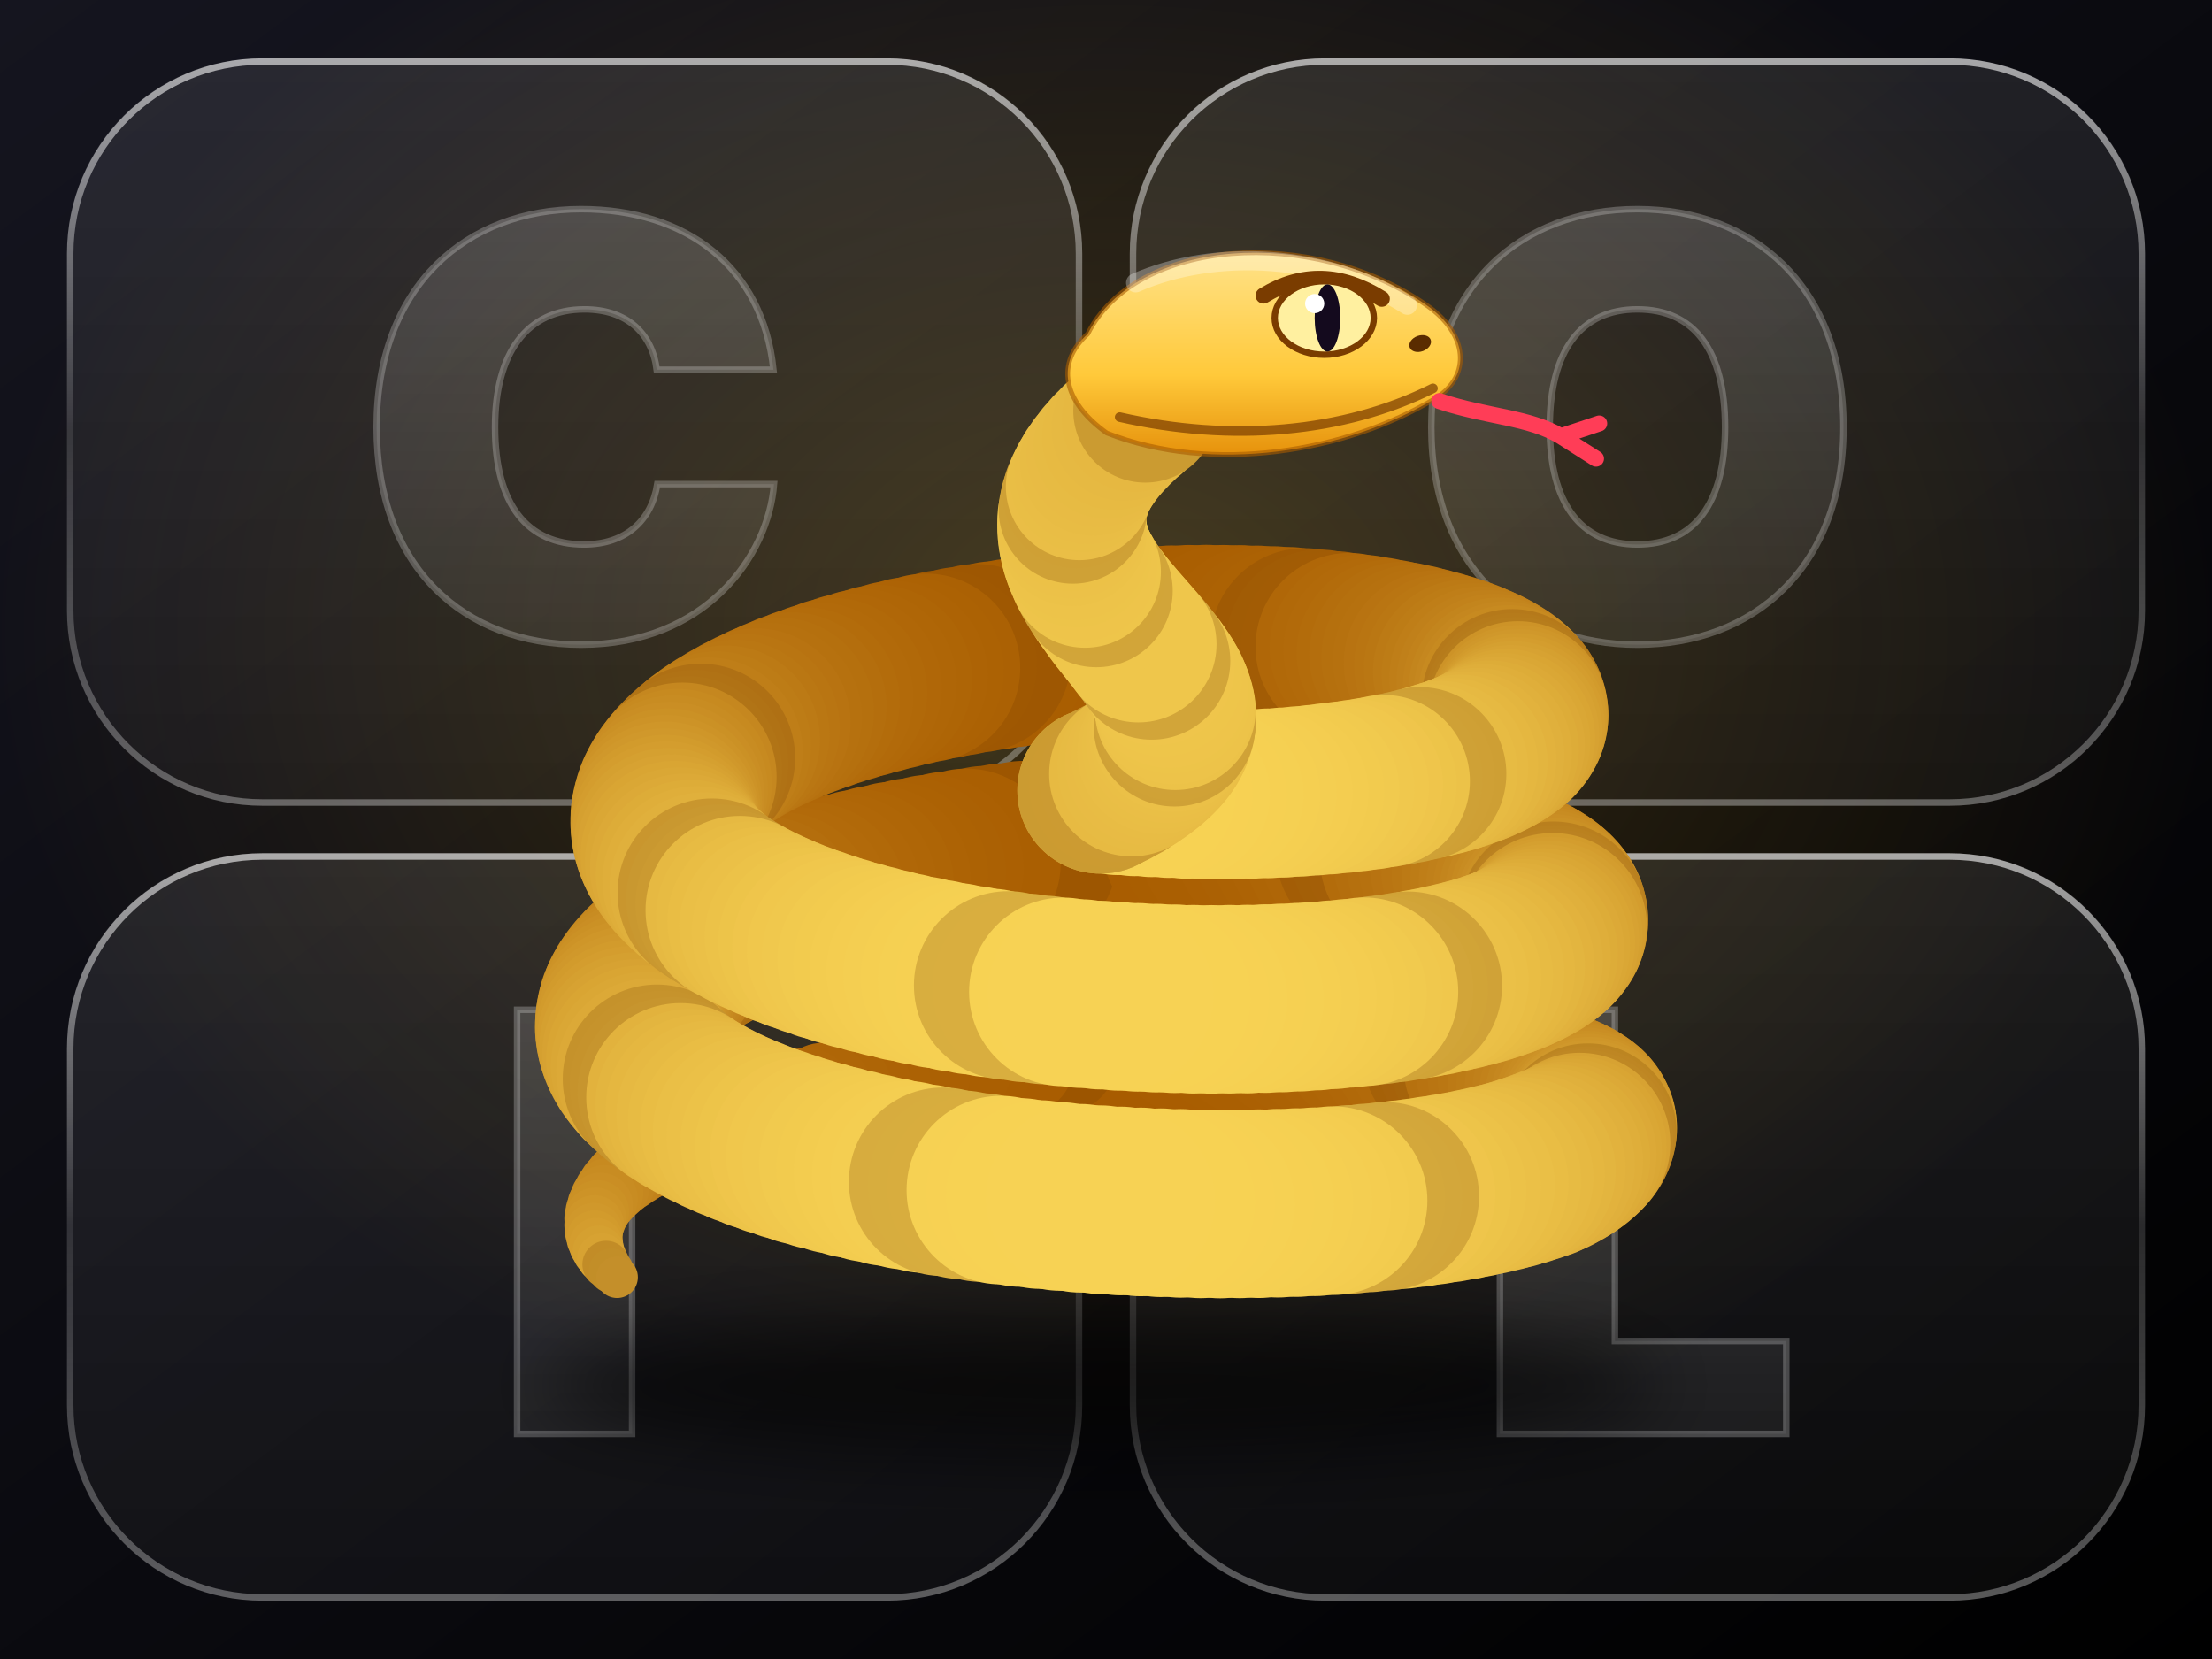
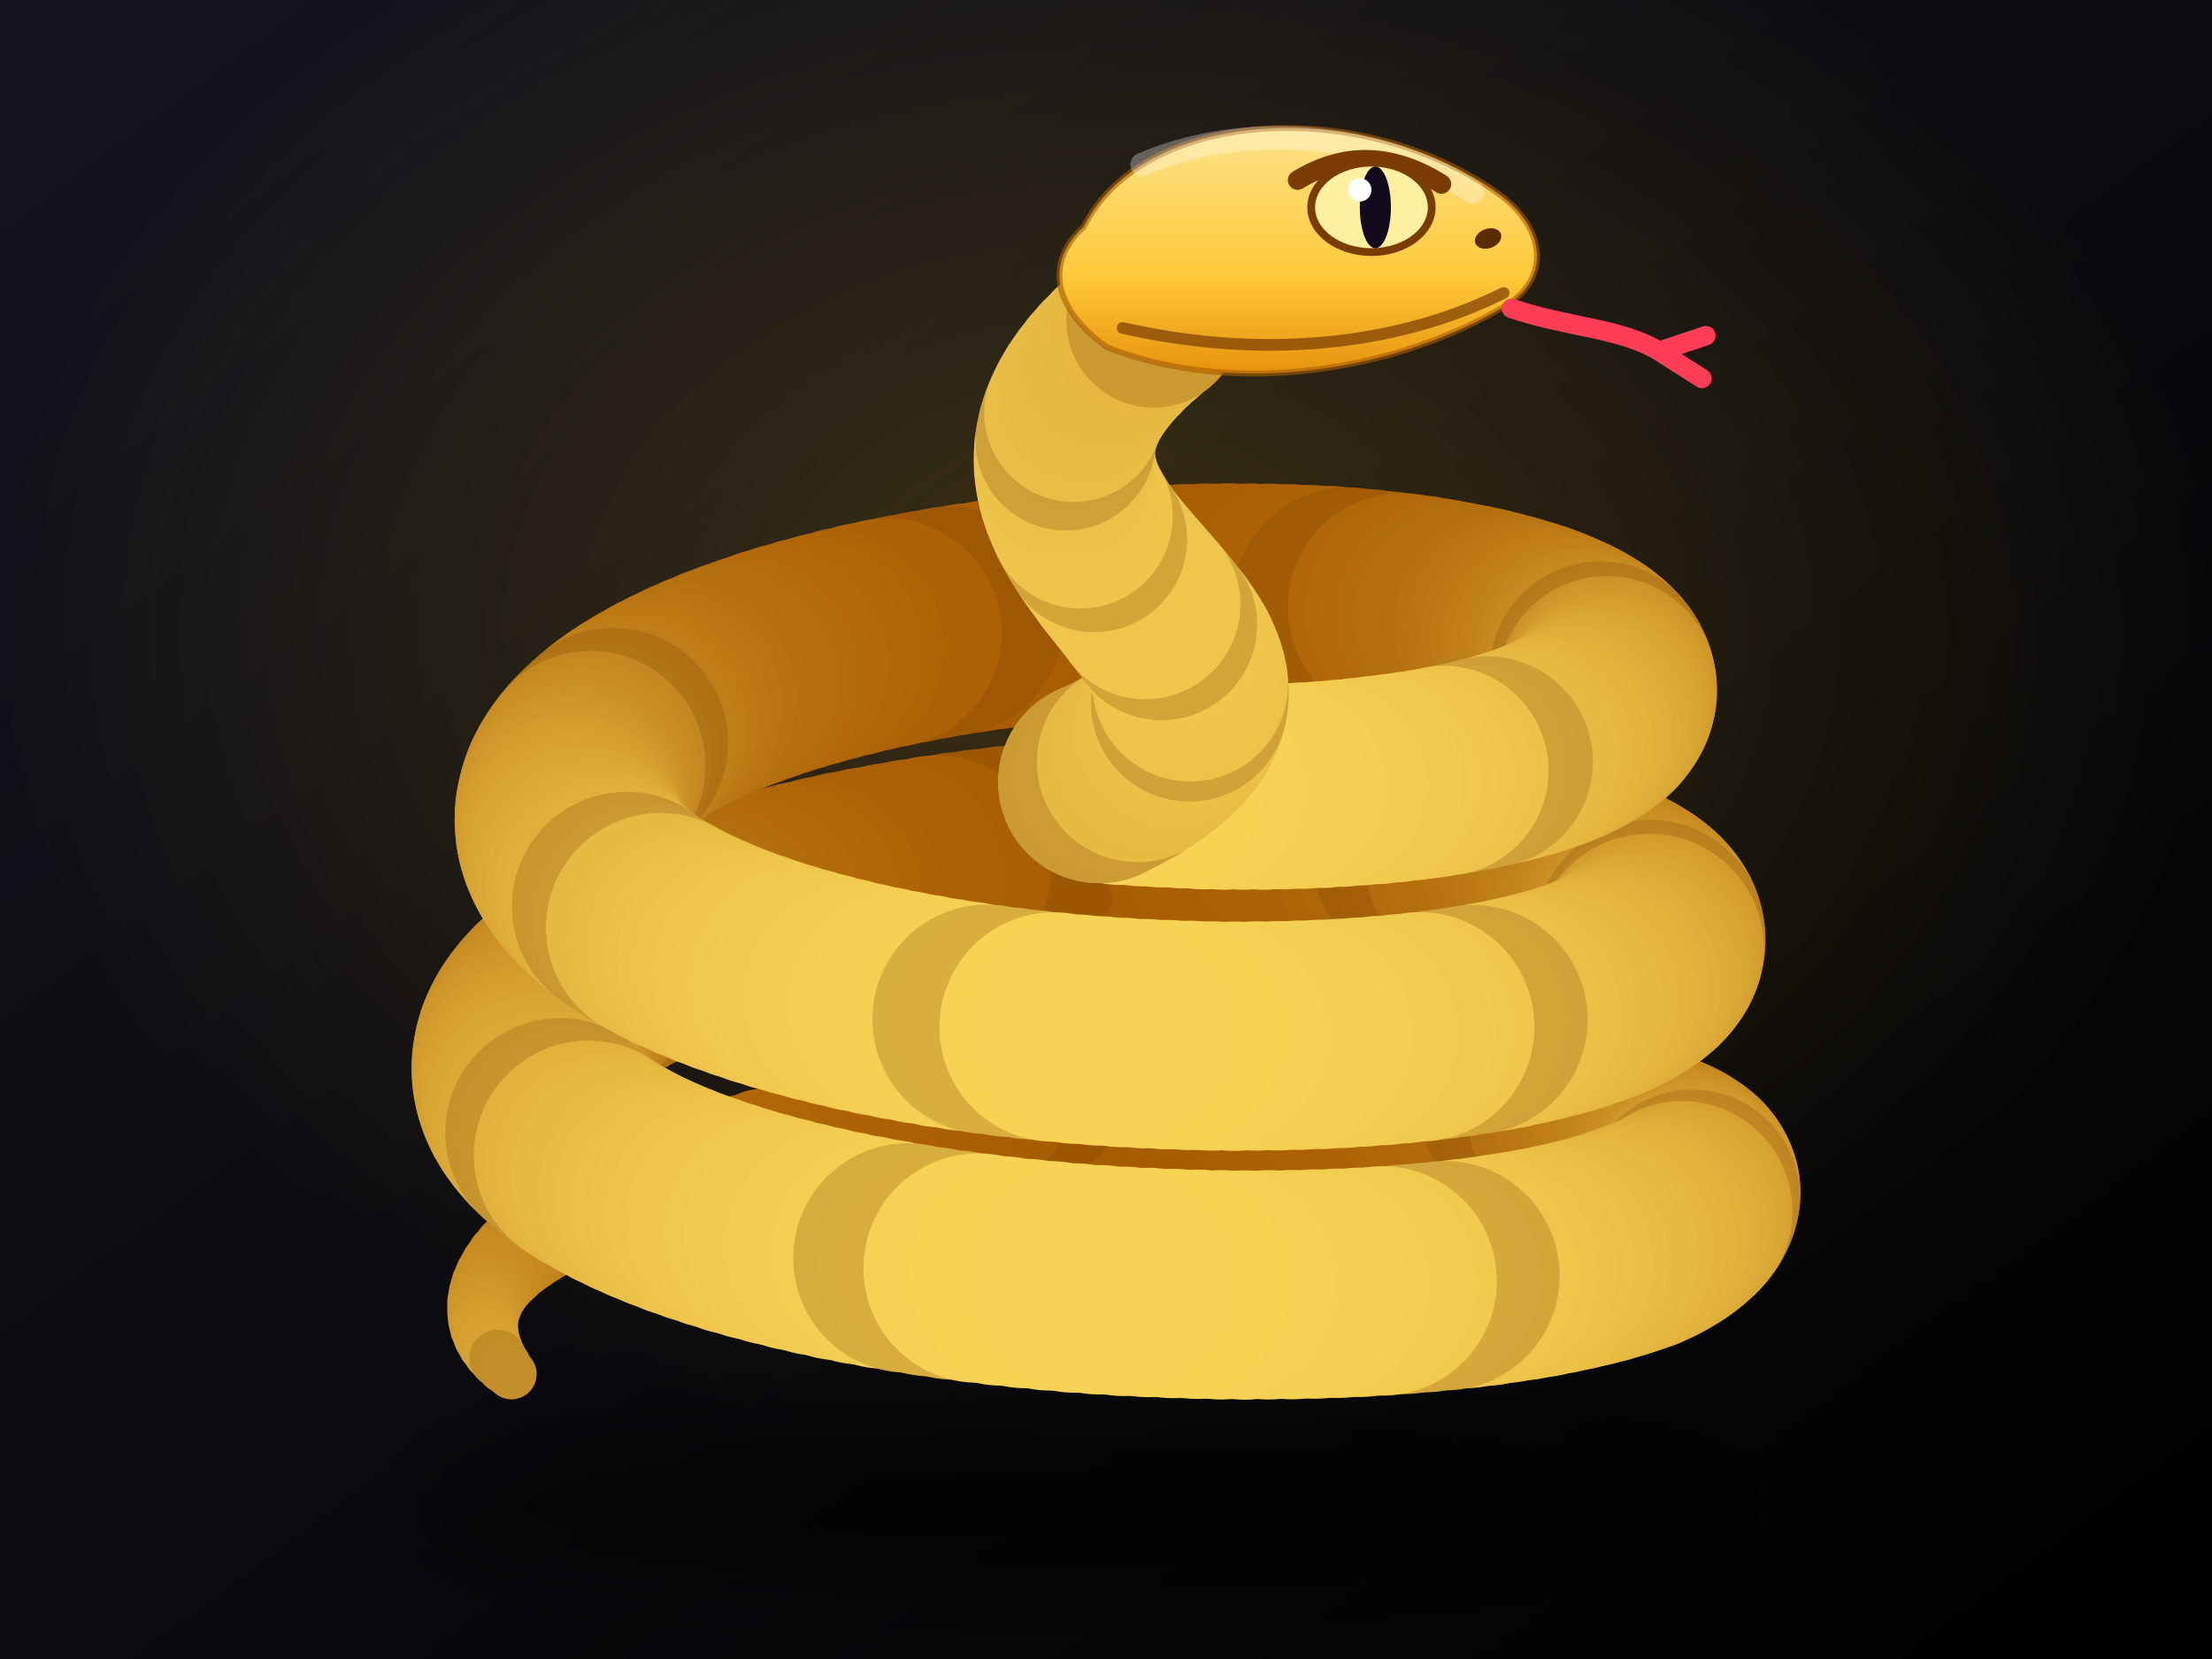
<svg xmlns="http://www.w3.org/2000/svg" width="1024" height="768" viewBox="0 0 1024 768">
  <defs>
    <linearGradient id="bg" x1="0" y1="0" x2="1" y2="1">
      <stop offset="0" stop-color="#15151f" />
      <stop offset="1" stop-color="#000" />
    </linearGradient>
    <radialGradient id="glow" cx=".5" cy=".38" r=".5">
      <stop offset="0" stop-color="#ffc21a" stop-opacity=".2" />
      <stop offset="1" stop-color="#ffc21a" stop-opacity="0" />
    </radialGradient>
    <linearGradient id="clr" x1="0" y1="0" x2="0" y2="1">
      <stop offset="0" stop-color="#fff" stop-opacity=".09" />
      <stop offset="1" stop-color="#fff" stop-opacity=".03" />
    </linearGradient>
    <linearGradient id="rim" x1="0" y1="0" x2="0" y2="1">
      <stop offset="0" stop-color="#fff" stop-opacity=".6" />
      <stop offset=".5" stop-color="#fff" stop-opacity=".1" />
      <stop offset="1" stop-color="#fff" stop-opacity=".32" />
    </linearGradient>
    <linearGradient id="gl" x1="0" y1="0" x2="0" y2="1">
      <stop offset="0" stop-color="#fff" stop-opacity=".15" />
      <stop offset="1" stop-color="#fff" stop-opacity=".06" />
    </linearGradient>
    <filter id="tsh" filterUnits="userSpaceOnUse" x="-100" y="-100" width="1224" height="968">
      <feDropShadow dx="0" dy="14" stdDeviation="14" flood-color="#000" flood-opacity=".6" />
    </filter>
    <filter id="lsh" filterUnits="userSpaceOnUse" x="-100" y="-100" width="1224" height="968">
      <feDropShadow dx="0" dy="6" stdDeviation="5" flood-color="#000" flood-opacity=".45" />
    </filter>
    <linearGradient id="hd" gradientUnits="userSpaceOnUse" x1="0" y1="156" x2="0" y2="312">
      <stop offset="0" stop-color="#ffe89a" />
      <stop offset=".6" stop-color="#ffc93a" />
      <stop offset="1" stop-color="#e08400" />
    </linearGradient>
    <filter id="blur" filterUnits="userSpaceOnUse" x="-300" y="-300" width="1624" height="1368">
      <feGaussianBlur stdDeviation="22" />
    </filter>
  </defs>
  <rect width="1024" height="768" fill="url(#bg)" />
  <rect width="1024" height="768" fill="url(#glow)" />
-   <rect x="31" y="27" width="470" height="346" rx="89.96" fill="url(#clr)" />
-   <rect x="32.5" y="28.5" width="467" height="343" rx="88.96" fill="none" stroke="url(#rim)" stroke-width="3" />
-   <text x="266" y="295.807" font-family="ui-rounded, 'SF Pro Rounded', 'Arial Rounded MT Bold', -apple-system, sans-serif" font-weight="900" font-size="269.88" fill="url(#gl)" stroke="#fff" stroke-opacity=".24" stroke-width="3" text-anchor="middle">C</text>
-   <rect x="523" y="27" width="470" height="346" rx="89.96" fill="url(#clr)" />
-   <rect x="524.5" y="28.5" width="467" height="343" rx="88.96" fill="none" stroke="url(#rim)" stroke-width="3" />
-   <text x="758" y="295.807" font-family="ui-rounded, 'SF Pro Rounded', 'Arial Rounded MT Bold', -apple-system, sans-serif" font-weight="900" font-size="269.88" fill="url(#gl)" stroke="#fff" stroke-opacity=".24" stroke-width="3" text-anchor="middle">O</text>
-   <rect x="31" y="395" width="470" height="346" rx="89.96" fill="url(#clr)" />
-   <rect x="32.5" y="396.5" width="467" height="343" rx="88.96" fill="none" stroke="url(#rim)" stroke-width="3" />
-   <text x="266" y="663.807" font-family="ui-rounded, 'SF Pro Rounded', 'Arial Rounded MT Bold', -apple-system, sans-serif" font-weight="900" font-size="269.88" fill="url(#gl)" stroke="#fff" stroke-opacity=".24" stroke-width="3" text-anchor="middle">I</text>
-   <rect x="523" y="395" width="470" height="346" rx="89.96" fill="url(#clr)" />
-   <rect x="524.5" y="396.5" width="467" height="343" rx="88.96" fill="none" stroke="url(#rim)" stroke-width="3" />
-   <text x="758" y="663.807" font-family="ui-rounded, 'SF Pro Rounded', 'Arial Rounded MT Bold', -apple-system, sans-serif" font-weight="900" font-size="269.88" fill="url(#gl)" stroke="#fff" stroke-opacity=".24" stroke-width="3" text-anchor="middle">L</text>
-   <g transform="translate(130.5625 -11.16) scale(0.74)">
+   <g transform="translate(48.08955 -96.6) scale(0.9)">
    <ellipse cx="512" cy="882" rx="350" ry="44" fill="#000" fill-opacity=".55" filter="url(#blur)" />
    <circle cx="512.0" cy="673.6" r="38.0" fill="#a85c00" />
    <circle cx="512.0" cy="545.6" r="59.0" fill="#a85c00" />
    <circle cx="512.0" cy="417.6" r="59.0" fill="#a85c00" />
    <circle cx="523.2" cy="416.8" r="59.0" fill="#a85c00" />
    <circle cx="499.0" cy="674.5" r="37.5" fill="#9c5500" />
    <circle cx="525.0" cy="672.8" r="38.4" fill="#a85c00" />
    <circle cx="524.1" cy="544.8" r="59.0" fill="#a85c00" />
    <circle cx="499.9" cy="546.5" r="59.0" fill="#a85c00" />
    <circle cx="500.8" cy="418.5" r="59.0" fill="#a85c00" />
    <circle cx="538.0" cy="672.2" r="38.9" fill="#a85c00" />
    <circle cx="536.2" cy="544.2" r="59.0" fill="#a85c00" />
    <circle cx="534.3" cy="416.2" r="59.0" fill="#a85c00" />
    <circle cx="485.9" cy="675.6" r="37.0" fill="#9c5500" />
    <circle cx="487.8" cy="547.6" r="59.0" fill="#a85c00" />
    <circle cx="489.6" cy="419.6" r="59.0" fill="#a85c00" />
    <circle cx="545.4" cy="415.7" r="59.0" fill="#a85c00" />
    <circle cx="551.0" cy="671.7" r="39.4" fill="#a85c00" />
    <circle cx="548.2" cy="543.7" r="59.0" fill="#a85c00" />
    <circle cx="472.9" cy="676.8" r="36.5" fill="#9c5500" />
    <circle cx="475.7" cy="548.8" r="59.0" fill="#a85c00" />
    <circle cx="478.5" cy="420.8" r="59.0" fill="#a85c00" />
    <circle cx="560.1" cy="543.3" r="59.0" fill="#a95d01" />
    <circle cx="460.0" cy="678.1" r="36.1" fill="#a95d01" />
    <circle cx="563.8" cy="671.3" r="39.8" fill="#a95d01" />
    <circle cx="463.7" cy="550.1" r="59.0" fill="#9d5601" />
    <circle cx="556.4" cy="415.3" r="59.0" fill="#a95d01" />
    <circle cx="467.4" cy="422.1" r="59.0" fill="#a95d01" />
    <circle cx="567.4" cy="415.0" r="59.0" fill="#a95d01" />
    <circle cx="576.6" cy="671.0" r="40.3" fill="#a95d01" />
    <circle cx="572.0" cy="543.0" r="59.0" fill="#a95d01" />
    <circle cx="451.7" cy="551.6" r="59.0" fill="#9d5601" />
    <circle cx="447.1" cy="679.6" r="35.6" fill="#a95d01" />
    <circle cx="456.3" cy="423.6" r="59.0" fill="#a95d01" />
    <circle cx="578.2" cy="414.9" r="59.0" fill="#a95e01" />
    <circle cx="583.7" cy="542.9" r="59.0" fill="#a95e01" />
    <circle cx="589.2" cy="670.9" r="40.8" fill="#a95e01" />
    <circle cx="434.3" cy="681.2" r="35.1" fill="#a95e01" />
    <circle cx="439.9" cy="553.2" r="59.0" fill="#9d5601" />
    <circle cx="445.4" cy="425.2" r="59.0" fill="#a95e01" />
    <circle cx="434.5" cy="426.9" r="59.0" fill="#9e5702" />
    <circle cx="595.3" cy="543.0" r="59.0" fill="#aa5f02" />
    <circle cx="601.7" cy="671.0" r="41.2" fill="#aa5f02" />
    <circle cx="428.1" cy="554.9" r="59.0" fill="#aa5f02" />
    <circle cx="421.7" cy="682.9" r="34.6" fill="#aa5f02" />
    <circle cx="588.9" cy="415.0" r="59.0" fill="#aa5f02" />
    <circle cx="599.4" cy="415.1" r="59.0" fill="#aa5f02" />
    <circle cx="614.0" cy="671.1" r="41.7" fill="#aa5f02" />
    <circle cx="606.7" cy="543.1" r="59.0" fill="#aa5f02" />
    <circle cx="409.2" cy="684.8" r="34.1" fill="#aa5f02" />
    <circle cx="416.5" cy="556.8" r="59.0" fill="#aa5f02" />
    <circle cx="423.8" cy="428.8" r="59.0" fill="#9e5702" />
    <circle cx="609.8" cy="415.4" r="59.0" fill="#ab6003" />
    <circle cx="618.0" cy="543.4" r="59.0" fill="#ab6003" />
    <circle cx="626.1" cy="671.4" r="42.1" fill="#ab6003" />
    <circle cx="396.9" cy="686.8" r="33.6" fill="#ab6003" />
    <circle cx="413.2" cy="430.8" r="59.0" fill="#9f5802" />
    <circle cx="405.0" cy="558.8" r="59.0" fill="#ab6003" />
    <circle cx="402.8" cy="432.9" r="59.0" fill="#ab6104" />
    <circle cx="629.0" cy="543.8" r="59.0" fill="#ab6104" />
    <circle cx="638.0" cy="671.8" r="42.6" fill="#ab6104" />
    <circle cx="620.0" cy="415.8" r="59.0" fill="#ab6104" />
    <circle cx="384.8" cy="688.9" r="33.2" fill="#ab6104" />
    <circle cx="393.8" cy="560.9" r="59.0" fill="#ab6104" />
    <circle cx="630.0" cy="416.3" r="59.0" fill="#ac6204" />
    <circle cx="639.9" cy="544.3" r="59.0" fill="#ac6204" />
    <circle cx="649.7" cy="672.3" r="43.1" fill="#ac6204" />
    <circle cx="372.8" cy="691.1" r="32.7" fill="#ac6204" />
    <circle cx="382.7" cy="563.1" r="59.0" fill="#ac6204" />
    <circle cx="392.5" cy="435.1" r="59.0" fill="#ac6204" />
    <circle cx="639.8" cy="417.0" r="59.0" fill="#a05a04" />
    <circle cx="650.5" cy="545.0" r="59.0" fill="#ad6305" />
    <circle cx="371.8" cy="565.5" r="59.0" fill="#ad6305" />
    <circle cx="661.1" cy="673.0" r="43.5" fill="#ad6305" />
    <circle cx="382.5" cy="437.5" r="59.0" fill="#ad6305" />
    <circle cx="361.1" cy="693.5" r="32.2" fill="#ad6305" />
    <circle cx="649.4" cy="417.8" r="58.9" fill="#a15c05" />
    <circle cx="660.8" cy="545.8" r="59.0" fill="#ae6506" />
    <circle cx="672.3" cy="673.8" r="44.0" fill="#ae6506" />
    <circle cx="349.7" cy="696.0" r="31.7" fill="#ae6506" />
    <circle cx="361.2" cy="568.0" r="59.0" fill="#ae6506" />
    <circle cx="372.7" cy="440.0" r="59.0" fill="#ae6506" />
    <circle cx="658.7" cy="418.7" r="58.8" fill="#a25c05" />
    <circle cx="670.9" cy="546.7" r="59.0" fill="#af6607" />
    <circle cx="683.2" cy="674.7" r="44.4" fill="#af6607" />
    <circle cx="338.6" cy="698.6" r="31.2" fill="#af6607" />
    <circle cx="350.8" cy="570.6" r="59.0" fill="#af6607" />
    <circle cx="363.1" cy="442.6" r="59.0" fill="#af6607" />
    <circle cx="680.7" cy="547.7" r="59.0" fill="#a35d06" />
    <circle cx="693.7" cy="675.7" r="44.9" fill="#b06708" />
    <circle cx="327.7" cy="701.3" r="30.7" fill="#b06708" />
    <circle cx="340.7" cy="573.3" r="59.0" fill="#b06708" />
    <circle cx="667.7" cy="419.7" r="58.7" fill="#b06708" />
    <circle cx="353.7" cy="445.3" r="59.0" fill="#b06708" />
    <circle cx="676.4" cy="420.8" r="58.6" fill="#b16909" />
    <circle cx="690.2" cy="548.8" r="59.0" fill="#a35f07" />
    <circle cx="344.6" cy="448.1" r="59.0" fill="#b16909" />
    <circle cx="703.9" cy="676.8" r="45.3" fill="#b16909" />
    <circle cx="317.1" cy="704.1" r="30.2" fill="#b16909" />
    <circle cx="330.9" cy="576.1" r="59.0" fill="#b16909" />
    <circle cx="684.9" cy="422.0" r="58.4" fill="#b26a0a" />
    <circle cx="699.3" cy="550.0" r="59.0" fill="#a45f08" />
    <circle cx="713.8" cy="678.0" r="45.8" fill="#b26a0a" />
    <circle cx="306.9" cy="707.1" r="29.7" fill="#b26a0a" />
    <circle cx="321.4" cy="579.1" r="59.0" fill="#b26a0a" />
    <circle cx="335.9" cy="451.1" r="59.0" fill="#b26a0a" />
    <circle cx="708.2" cy="551.4" r="59.0" fill="#b36c0b" />
    <circle cx="723.3" cy="679.4" r="46.2" fill="#a56108" />
    <circle cx="297.0" cy="710.1" r="29.2" fill="#b36c0b" />
    <circle cx="693.0" cy="423.4" r="58.3" fill="#b36c0b" />
    <circle cx="312.2" cy="582.1" r="59.0" fill="#b36c0b" />
    <circle cx="327.4" cy="454.1" r="59.0" fill="#b36c0b" />
    <circle cx="700.8" cy="424.8" r="58.2" fill="#b46e0d" />
    <circle cx="716.6" cy="552.8" r="59.0" fill="#b46e0d" />
    <circle cx="732.5" cy="680.8" r="46.7" fill="#a6620a" />
    <circle cx="287.5" cy="713.2" r="28.7" fill="#b46e0d" />
    <circle cx="303.4" cy="585.2" r="59.0" fill="#b46e0d" />
    <circle cx="319.2" cy="457.2" r="59.0" fill="#b46e0d" />
    <circle cx="708.3" cy="426.3" r="58.1" fill="#b5700e" />
    <circle cx="724.7" cy="554.3" r="59.0" fill="#b5700e" />
    <circle cx="294.9" cy="588.5" r="59.0" fill="#b5700e" />
    <circle cx="311.3" cy="460.5" r="59.0" fill="#b5700e" />
    <circle cx="741.2" cy="682.3" r="47.1" fill="#a6640b" />
    <circle cx="278.4" cy="716.5" r="28.1" fill="#b5700e" />
    <circle cx="303.8" cy="463.8" r="59.0" fill="#b6710f" />
    <circle cx="732.5" cy="556.0" r="59.0" fill="#b6710f" />
    <circle cx="749.5" cy="684.0" r="47.6" fill="#b6710f" />
    <circle cx="715.4" cy="428.0" r="58.0" fill="#b6710f" />
    <circle cx="269.7" cy="719.8" r="27.6" fill="#b6710f" />
    <circle cx="286.8" cy="591.8" r="59.0" fill="#b6710f" />
    <circle cx="722.1" cy="429.7" r="57.9" fill="#b87311" />
    <circle cx="757.4" cy="685.7" r="48.0" fill="#b87311" />
    <circle cx="261.4" cy="723.2" r="27.1" fill="#a9660d" />
    <circle cx="739.8" cy="557.7" r="59.0" fill="#b87311" />
    <circle cx="279.0" cy="595.2" r="59.0" fill="#b87311" />
    <circle cx="296.7" cy="467.2" r="59.0" fill="#b87311" />
    <circle cx="728.5" cy="431.5" r="57.8" fill="#b97512" />
    <circle cx="289.9" cy="470.7" r="59.0" fill="#b97512" />
    <circle cx="746.7" cy="559.5" r="59.0" fill="#b97512" />
    <circle cx="253.5" cy="726.7" r="26.6" fill="#a9680e" />
    <circle cx="764.9" cy="687.5" r="48.4" fill="#b97512" />
    <circle cx="271.7" cy="598.7" r="59.0" fill="#b97512" />
    <circle cx="734.5" cy="433.3" r="57.7" fill="#ba7713" />
    <circle cx="753.2" cy="561.3" r="59.0" fill="#ba7713" />
    <circle cx="771.9" cy="689.3" r="48.9" fill="#ba7713" />
    <circle cx="264.8" cy="602.3" r="59.0" fill="#ba7713" />
    <circle cx="246.1" cy="730.3" r="26.1" fill="#aa690e" />
    <circle cx="283.5" cy="474.3" r="59.0" fill="#ba7713" />
    <circle cx="740.1" cy="435.3" r="57.6" fill="#bc7a15" />
    <circle cx="759.3" cy="563.3" r="59.0" fill="#bc7a15" />
    <circle cx="778.4" cy="691.3" r="49.3" fill="#bc7a15" />
    <circle cx="239.2" cy="733.9" r="25.5" fill="#bc7a15" />
    <circle cx="258.3" cy="605.9" r="59.0" fill="#ac6c10" />
    <circle cx="277.5" cy="477.9" r="59.0" fill="#bc7a15" />
    <circle cx="764.9" cy="565.3" r="59.0" fill="#bd7c16" />
    <circle cx="784.5" cy="693.3" r="49.8" fill="#bd7c16" />
    <circle cx="252.3" cy="609.6" r="59.0" fill="#ac6d11" />
    <circle cx="232.7" cy="737.6" r="25.0" fill="#bd7c16" />
    <circle cx="745.3" cy="437.3" r="57.4" fill="#bd7c16" />
    <circle cx="271.9" cy="481.6" r="59.0" fill="#bd7c16" />
    <circle cx="750.0" cy="439.3" r="57.3" fill="#bf7e18" />
    <circle cx="790.1" cy="695.3" r="50.2" fill="#bf7e18" />
    <circle cx="226.7" cy="741.4" r="24.5" fill="#bf7e18" />
    <circle cx="770.1" cy="567.3" r="59.0" fill="#bf7e18" />
    <circle cx="246.7" cy="613.4" r="59.0" fill="#ae6f12" />
    <circle cx="266.7" cy="485.4" r="59.0" fill="#bf7e18" />
    <circle cx="754.4" cy="441.5" r="57.2" fill="#c0801a" />
    <circle cx="774.8" cy="569.5" r="59.0" fill="#c0801a" />
    <circle cx="795.2" cy="697.5" r="50.6" fill="#c0801a" />
    <circle cx="221.2" cy="745.3" r="23.9" fill="#c0801a" />
    <circle cx="241.6" cy="617.3" r="59.0" fill="#c0801a" />
    <circle cx="262.0" cy="489.3" r="59.0" fill="#af7014" />
    <circle cx="779.1" cy="571.7" r="59.0" fill="#c2821b" />
    <circle cx="799.8" cy="699.7" r="51.1" fill="#c2821b" />
    <circle cx="216.2" cy="749.2" r="23.4" fill="#c2821b" />
    <circle cx="758.3" cy="443.7" r="57.1" fill="#c2821b" />
    <circle cx="236.9" cy="621.2" r="59.0" fill="#c2821b" />
    <circle cx="257.7" cy="493.2" r="59.0" fill="#b07215" />
    <circle cx="761.8" cy="445.9" r="57.0" fill="#c3851d" />
    <circle cx="782.8" cy="573.9" r="59.0" fill="#c3851d" />
    <circle cx="803.9" cy="701.9" r="51.5" fill="#c3851d" />
    <circle cx="211.7" cy="753.1" r="22.8" fill="#c3851d" />
    <circle cx="232.7" cy="625.1" r="59.0" fill="#c3851d" />
    <circle cx="253.8" cy="497.1" r="59.0" fill="#b17416" />
    <circle cx="786.2" cy="576.2" r="59.0" fill="#c5871f" />
    <circle cx="807.5" cy="704.2" r="52.0" fill="#c5871f" />
    <circle cx="229.0" cy="629.1" r="59.0" fill="#c5871f" />
    <circle cx="207.7" cy="757.1" r="22.3" fill="#c5871f" />
    <circle cx="250.4" cy="501.1" r="59.0" fill="#c5871f" />
    <circle cx="764.8" cy="448.2" r="56.9" fill="#c5871f" />
    <circle cx="789.0" cy="578.5" r="59.0" fill="#c78a20" />
    <circle cx="767.4" cy="450.5" r="56.8" fill="#c78a20" />
    <circle cx="810.5" cy="706.5" r="52.4" fill="#c78a20" />
    <circle cx="204.3" cy="761.1" r="21.7" fill="#c78a20" />
    <circle cx="225.8" cy="633.1" r="59.0" fill="#c78a20" />
    <circle cx="247.4" cy="505.1" r="59.0" fill="#c78a20" />
    <circle cx="769.6" cy="452.8" r="56.7" fill="#b5791a" />
    <circle cx="791.3" cy="580.8" r="59.0" fill="#c88c22" />
    <circle cx="223.1" cy="637.1" r="59.0" fill="#c88c22" />
    <circle cx="244.9" cy="509.1" r="59.0" fill="#c88c22" />
    <circle cx="813.1" cy="708.8" r="52.8" fill="#c88c22" />
    <circle cx="201.4" cy="765.1" r="21.1" fill="#c88c22" />
    <circle cx="771.2" cy="455.2" r="56.6" fill="#b67b1b" />
    <circle cx="793.1" cy="583.2" r="59.0" fill="#ca8e24" />
    <circle cx="815.1" cy="711.2" r="53.3" fill="#ca8e24" />
    <circle cx="199.0" cy="769.2" r="20.5" fill="#ca8e24" />
    <circle cx="220.9" cy="641.2" r="59.0" fill="#ca8e24" />
    <circle cx="242.8" cy="513.2" r="59.0" fill="#ca8e24" />
    <circle cx="772.5" cy="457.6" r="56.4" fill="#b77d1c" />
    <circle cx="816.5" cy="713.6" r="53.7" fill="#cb9125" />
    <circle cx="241.3" cy="517.3" r="59.0" fill="#cb9125" />
    <circle cx="197.2" cy="773.3" r="19.9" fill="#cb9125" />
    <circle cx="794.5" cy="585.6" r="59.0" fill="#cb9125" />
    <circle cx="219.2" cy="645.3" r="59.0" fill="#cb9125" />
    <circle cx="773.2" cy="460.0" r="56.3" fill="#cd9327" />
    <circle cx="795.3" cy="588.0" r="59.0" fill="#b97f1e" />
    <circle cx="196.0" cy="777.4" r="19.4" fill="#cd9327" />
    <circle cx="817.4" cy="716.0" r="54.1" fill="#cd9327" />
    <circle cx="218.1" cy="649.4" r="59.0" fill="#cd9327" />
    <circle cx="240.2" cy="521.4" r="59.0" fill="#cd9327" />
    <circle cx="795.7" cy="590.4" r="59.0" fill="#ba811f" />
    <circle cx="817.8" cy="718.4" r="54.6" fill="#cf9629" />
    <circle cx="195.3" cy="781.5" r="18.7" fill="#cf9629" />
    <circle cx="773.6" cy="462.4" r="56.2" fill="#cf9629" />
    <circle cx="217.4" cy="653.5" r="59.0" fill="#cf9629" />
    <circle cx="239.5" cy="525.5" r="59.0" fill="#cf9629" />
    <circle cx="773.4" cy="464.8" r="56.1" fill="#d0982b" />
    <circle cx="795.5" cy="592.8" r="59.0" fill="#bb8221" />
    <circle cx="817.7" cy="720.8" r="55.0" fill="#d0982b" />
    <circle cx="195.1" cy="785.7" r="18.1" fill="#d0982b" />
    <circle cx="217.2" cy="657.7" r="59.0" fill="#d0982b" />
    <circle cx="239.4" cy="529.7" r="59.0" fill="#d0982b" />
    <circle cx="772.8" cy="467.2" r="56.0" fill="#d29b2c" />
    <circle cx="794.9" cy="595.2" r="59.0" fill="#d29b2c" />
    <circle cx="817.0" cy="723.2" r="55.4" fill="#bc8521" />
    <circle cx="217.6" cy="661.8" r="59.0" fill="#d29b2c" />
    <circle cx="195.5" cy="789.8" r="17.5" fill="#d29b2c" />
    <circle cx="239.7" cy="533.8" r="59.0" fill="#d29b2c" />
    <circle cx="815.8" cy="725.6" r="55.8" fill="#be8623" />
    <circle cx="771.7" cy="469.6" r="55.9" fill="#d49d2e" />
    <circle cx="793.8" cy="597.6" r="59.0" fill="#d49d2e" />
    <circle cx="196.5" cy="793.9" r="16.9" fill="#d49d2e" />
    <circle cx="218.5" cy="665.9" r="59.0" fill="#d49d2e" />
    <circle cx="240.5" cy="537.9" r="59.0" fill="#d49d2e" />
    <circle cx="770.2" cy="472.0" r="55.8" fill="#d5a030" />
    <circle cx="792.1" cy="600.0" r="59.0" fill="#d5a030" />
    <circle cx="814.0" cy="728.0" r="56.3" fill="#bf8824" />
    <circle cx="198.0" cy="798.0" r="16.2" fill="#d5a030" />
    <circle cx="219.9" cy="670.0" r="59.0" fill="#d5a030" />
    <circle cx="241.8" cy="542.0" r="59.0" fill="#d5a030" />
    <circle cx="768.3" cy="474.4" r="55.7" fill="#d7a232" />
    <circle cx="790.0" cy="602.4" r="59.0" fill="#d7a232" />
    <circle cx="811.8" cy="730.4" r="56.7" fill="#d7a232" />
    <circle cx="200.1" cy="802.1" r="15.5" fill="#d7a232" />
    <circle cx="243.6" cy="546.1" r="59.0" fill="#d7a232" />
    <circle cx="221.8" cy="674.1" r="59.0" fill="#d7a232" />
    <circle cx="787.4" cy="604.7" r="59.0" fill="#d9a533" />
    <circle cx="765.8" cy="476.7" r="55.6" fill="#d9a533" />
    <circle cx="809.0" cy="732.7" r="57.1" fill="#d9a533" />
    <circle cx="202.7" cy="806.1" r="14.8" fill="#c28c27" />
    <circle cx="224.2" cy="678.1" r="59.0" fill="#d9a533" />
    <circle cx="245.8" cy="550.1" r="59.0" fill="#d9a533" />
    <circle cx="763.0" cy="479.0" r="55.4" fill="#daa735" />
    <circle cx="784.3" cy="607.0" r="59.0" fill="#daa735" />
    <circle cx="805.6" cy="735.0" r="57.6" fill="#daa735" />
    <circle cx="205.9" cy="810.1" r="14.0" fill="#c28e28" />
    <circle cx="227.2" cy="682.1" r="59.0" fill="#daa735" />
    <circle cx="248.5" cy="554.1" r="59.0" fill="#daa735" />
    <circle cx="780.7" cy="609.3" r="59.0" fill="#dca937" />
    <circle cx="801.8" cy="737.3" r="58.0" fill="#dca937" />
    <circle cx="209.6" cy="814.1" r="13.0" fill="#c48f2a" />
    <circle cx="230.6" cy="686.1" r="59.0" fill="#dca937" />
    <circle cx="251.7" cy="558.1" r="59.0" fill="#dca937" />
    <circle cx="759.7" cy="481.3" r="55.3" fill="#dca937" />
    <circle cx="756.0" cy="483.5" r="55.2" fill="#ddac38" />
    <circle cx="776.7" cy="611.5" r="59.0" fill="#ddac38" />
    <circle cx="234.6" cy="690.0" r="59.0" fill="#c5922b" />
    <circle cx="797.5" cy="739.5" r="58.4" fill="#ddac38" />
    <circle cx="255.3" cy="562.0" r="59.0" fill="#ddac38" />
    <circle cx="751.8" cy="485.7" r="55.1" fill="#dfae3a" />
    <circle cx="772.2" cy="613.7" r="59.0" fill="#dfae3a" />
    <circle cx="792.6" cy="741.7" r="58.8" fill="#dfae3a" />
    <circle cx="239.0" cy="693.9" r="59.0" fill="#c6932c" />
    <circle cx="259.4" cy="565.9" r="59.0" fill="#dfae3a" />
    <circle cx="787.3" cy="743.9" r="59.0" fill="#e0b03c" />
    <circle cx="263.9" cy="569.8" r="59.0" fill="#e0b03c" />
    <circle cx="747.2" cy="487.9" r="55.0" fill="#e0b03c" />
    <circle cx="767.3" cy="615.9" r="59.0" fill="#e0b03c" />
    <circle cx="243.9" cy="697.8" r="59.0" fill="#c7952e" />
    <circle cx="742.3" cy="489.9" r="54.9" fill="#e2b23d" />
    <circle cx="761.9" cy="617.9" r="59.0" fill="#e2b23d" />
    <circle cx="781.5" cy="745.9" r="59.0" fill="#e2b23d" />
    <circle cx="249.3" cy="701.6" r="59.0" fill="#e2b23d" />
    <circle cx="268.9" cy="573.6" r="59.0" fill="#c9962e" />
    <circle cx="756.1" cy="619.9" r="59.0" fill="#e3b53f" />
    <circle cx="775.3" cy="747.9" r="59.0" fill="#e3b53f" />
    <circle cx="255.1" cy="705.3" r="59.0" fill="#e3b53f" />
    <circle cx="274.3" cy="577.3" r="59.0" fill="#c99830" />
    <circle cx="736.9" cy="491.9" r="54.8" fill="#e3b53f" />
    <circle cx="749.8" cy="621.9" r="59.0" fill="#e5b740" />
    <circle cx="768.5" cy="749.9" r="59.0" fill="#e5b740" />
    <circle cx="731.1" cy="493.9" r="54.7" fill="#e5b740" />
    <circle cx="261.5" cy="708.9" r="59.0" fill="#e5b740" />
    <circle cx="280.1" cy="580.9" r="59.0" fill="#cb9a31" />
    <circle cx="725.0" cy="495.7" r="54.6" fill="#e6b942" />
    <circle cx="743.2" cy="623.7" r="59.0" fill="#e6b942" />
    <circle cx="761.4" cy="751.7" r="59.0" fill="#e6b942" />
    <circle cx="268.2" cy="712.5" r="59.0" fill="#e6b942" />
    <circle cx="286.4" cy="584.5" r="59.0" fill="#e6b942" />
    <circle cx="718.5" cy="497.5" r="54.4" fill="#e7bb43" />
    <circle cx="753.8" cy="753.5" r="59.0" fill="#e7bb43" />
    <circle cx="736.1" cy="625.5" r="59.0" fill="#e7bb43" />
    <circle cx="275.4" cy="716.0" r="59.0" fill="#e7bb43" />
    <circle cx="293.0" cy="588.0" r="59.0" fill="#e7bb43" />
    <circle cx="711.6" cy="499.2" r="54.3" fill="#ce9f34" />
    <circle cx="728.7" cy="627.2" r="59.0" fill="#e9bd44" />
    <circle cx="745.8" cy="755.2" r="59.0" fill="#e9bd44" />
    <circle cx="283.0" cy="719.4" r="59.0" fill="#e9bd44" />
    <circle cx="300.1" cy="591.4" r="59.0" fill="#e9bd44" />
    <circle cx="704.4" cy="500.9" r="54.2" fill="#cfa035" />
    <circle cx="720.9" cy="628.9" r="59.0" fill="#eabf46" />
    <circle cx="737.3" cy="756.9" r="59.0" fill="#eabf46" />
    <circle cx="291.0" cy="722.7" r="59.0" fill="#eabf46" />
    <circle cx="307.5" cy="594.7" r="59.0" fill="#eabf46" />
    <circle cx="712.7" cy="630.4" r="59.0" fill="#ebc047" />
    <circle cx="728.5" cy="758.4" r="59.0" fill="#ebc047" />
    <circle cx="696.9" cy="502.4" r="54.1" fill="#cfa136" />
    <circle cx="299.5" cy="726.0" r="59.0" fill="#ebc047" />
    <circle cx="315.3" cy="598.0" r="59.0" fill="#ebc047" />
    <circle cx="689.1" cy="503.8" r="54.0" fill="#ecc248" />
    <circle cx="704.2" cy="631.8" r="59.0" fill="#d0a237" />
    <circle cx="719.4" cy="759.8" r="59.0" fill="#ecc248" />
    <circle cx="308.3" cy="729.1" r="59.0" fill="#ecc248" />
    <circle cx="323.4" cy="601.1" r="59.0" fill="#ecc248" />
    <circle cx="680.9" cy="505.2" r="53.9" fill="#edc449" />
    <circle cx="695.4" cy="633.2" r="59.0" fill="#d1a437" />
    <circle cx="709.9" cy="761.2" r="59.0" fill="#edc449" />
    <circle cx="317.4" cy="732.1" r="59.0" fill="#edc449" />
    <circle cx="331.9" cy="604.1" r="59.0" fill="#edc449" />
    <circle cx="686.2" cy="634.4" r="59.0" fill="#d2a539" />
    <circle cx="700.0" cy="762.4" r="59.0" fill="#efc54b" />
    <circle cx="672.5" cy="506.4" r="53.8" fill="#efc54b" />
    <circle cx="326.9" cy="735.1" r="59.0" fill="#efc54b" />
    <circle cx="340.7" cy="607.1" r="59.0" fill="#efc54b" />
    <circle cx="663.8" cy="507.5" r="53.7" fill="#f0c74c" />
    <circle cx="676.8" cy="635.5" r="59.0" fill="#f0c74c" />
    <circle cx="689.8" cy="763.5" r="59.0" fill="#d3a63a" />
    <circle cx="336.8" cy="737.9" r="59.0" fill="#f0c74c" />
    <circle cx="349.8" cy="609.9" r="59.0" fill="#f0c74c" />
    <circle cx="679.3" cy="764.5" r="59.0" fill="#d3a73b" />
    <circle cx="667.1" cy="636.5" r="59.0" fill="#f0c84d" />
    <circle cx="347.0" cy="740.6" r="59.0" fill="#f0c84d" />
    <circle cx="359.2" cy="612.6" r="59.0" fill="#f0c84d" />
    <circle cx="654.8" cy="508.5" r="53.6" fill="#f0c84d" />
    <circle cx="668.6" cy="765.4" r="59.0" fill="#d4a83b" />
    <circle cx="645.6" cy="509.4" r="53.4" fill="#f1ca4e" />
    <circle cx="657.1" cy="637.4" r="59.0" fill="#f1ca4e" />
    <circle cx="357.4" cy="743.2" r="59.0" fill="#f1ca4e" />
    <circle cx="368.9" cy="615.2" r="59.0" fill="#f1ca4e" />
    <circle cx="636.2" cy="510.2" r="53.3" fill="#f2cb4e" />
    <circle cx="646.8" cy="638.2" r="59.0" fill="#f2cb4e" />
    <circle cx="657.5" cy="766.2" r="59.0" fill="#f2cb4e" />
    <circle cx="368.2" cy="745.7" r="59.0" fill="#f2cb4e" />
    <circle cx="378.9" cy="617.7" r="59.0" fill="#f2cb4e" />
    <circle cx="636.4" cy="638.9" r="59.0" fill="#f3cc4f" />
    <circle cx="646.2" cy="766.9" r="59.0" fill="#f3cc4f" />
    <circle cx="379.2" cy="748.1" r="59.0" fill="#f3cc4f" />
    <circle cx="626.5" cy="510.9" r="53.2" fill="#f3cc4f" />
    <circle cx="389.0" cy="620.1" r="59.0" fill="#f3cc4f" />
    <circle cx="616.7" cy="511.4" r="53.1" fill="#f4cd50" />
    <circle cx="634.7" cy="767.4" r="59.0" fill="#f4cd50" />
    <circle cx="390.5" cy="750.3" r="59.0" fill="#f4cd50" />
    <circle cx="625.7" cy="639.4" r="59.0" fill="#f4cd50" />
    <circle cx="399.5" cy="622.3" r="59.0" fill="#f4cd50" />
    <circle cx="606.7" cy="511.8" r="53.0" fill="#f4ce51" />
    <circle cx="614.9" cy="639.8" r="59.0" fill="#f4ce51" />
    <circle cx="623.0" cy="767.8" r="59.0" fill="#f4ce51" />
    <circle cx="401.9" cy="752.4" r="59.0" fill="#f4ce51" />
    <circle cx="410.1" cy="624.4" r="59.0" fill="#f4ce51" />
    <circle cx="611.1" cy="768.1" r="59.0" fill="#f5cf51" />
    <circle cx="603.9" cy="640.1" r="59.0" fill="#f5cf51" />
    <circle cx="413.6" cy="754.4" r="59.0" fill="#d7ac3e" />
    <circle cx="596.6" cy="512.1" r="52.9" fill="#f5cf51" />
    <circle cx="420.9" cy="626.4" r="59.0" fill="#f5cf51" />
    <circle cx="592.7" cy="640.2" r="59.0" fill="#f5d052" />
    <circle cx="586.3" cy="512.2" r="52.8" fill="#f5d052" />
    <circle cx="599.1" cy="768.2" r="59.0" fill="#f5d052" />
    <circle cx="425.5" cy="756.3" r="59.0" fill="#d7ad3e" />
    <circle cx="431.9" cy="628.3" r="59.0" fill="#f5d052" />
    <circle cx="575.9" cy="512.3" r="52.7" fill="#f6d052" />
    <circle cx="581.4" cy="640.3" r="59.0" fill="#f6d052" />
    <circle cx="586.9" cy="768.3" r="59.0" fill="#f6d052" />
    <circle cx="437.5" cy="758.0" r="59.0" fill="#d8ad3e" />
    <circle cx="443.0" cy="630.0" r="59.0" fill="#f6d052" />
    <circle cx="570.0" cy="640.2" r="59.0" fill="#f6d153" />
    <circle cx="565.4" cy="512.2" r="52.6" fill="#f6d153" />
    <circle cx="574.6" cy="768.2" r="59.0" fill="#f6d153" />
    <circle cx="449.7" cy="759.6" r="59.0" fill="#f6d153" />
    <circle cx="454.3" cy="631.6" r="59.0" fill="#d8ae3f" />
    <circle cx="554.8" cy="511.9" r="52.4" fill="#f7d153" />
    <circle cx="558.5" cy="639.9" r="59.0" fill="#f7d153" />
    <circle cx="562.2" cy="767.9" r="59.0" fill="#f7d153" />
    <circle cx="462.0" cy="761.1" r="59.0" fill="#f7d153" />
    <circle cx="465.7" cy="633.1" r="59.0" fill="#d9ae3f" />
    <circle cx="544.1" cy="511.5" r="52.3" fill="#f7d253" />
    <circle cx="546.9" cy="639.5" r="59.0" fill="#f7d253" />
    <circle cx="549.7" cy="767.5" r="59.0" fill="#f7d253" />
    <circle cx="474.4" cy="762.4" r="59.0" fill="#f7d253" />
    <circle cx="477.2" cy="634.4" r="59.0" fill="#d9ae3f" />
    <circle cx="535.3" cy="639.0" r="59.0" fill="#f7d253" />
    <circle cx="537.2" cy="767.0" r="59.0" fill="#f7d253" />
    <circle cx="533.4" cy="511.0" r="52.2" fill="#f7d253" />
    <circle cx="486.9" cy="763.6" r="59.0" fill="#f7d253" />
    <circle cx="488.8" cy="635.6" r="59.0" fill="#f7d253" />
    <circle cx="523.7" cy="638.4" r="59.0" fill="#f7d254" />
    <circle cx="522.7" cy="510.4" r="52.1" fill="#f7d254" />
    <circle cx="524.6" cy="766.4" r="59.0" fill="#f7d254" />
    <circle cx="499.4" cy="764.7" r="59.0" fill="#f7d254" />
    <circle cx="500.4" cy="636.7" r="59.0" fill="#f7d254" />
    <circle cx="512.0" cy="765.6" r="59.0" fill="#f7d254" />
    <circle cx="512.0" cy="637.6" r="59.0" fill="#f7d254" />
    <circle cx="512.0" cy="509.6" r="52.0" fill="#d9ae40" />
    <circle cx="512.0" cy="509.6" r="52.0" fill="#cb9b31" />
    <circle cx="519.2" cy="506.1" r="51.9" fill="#cc9b31" />
    <circle cx="525.6" cy="502.7" r="51.8" fill="#cc9b32" />
    <circle cx="531.5" cy="499.2" r="51.6" fill="#e7ba42" />
    <circle cx="536.6" cy="495.8" r="51.5" fill="#e7bb43" />
    <circle cx="541.2" cy="492.4" r="51.4" fill="#e8bb44" />
    <circle cx="545.2" cy="489.0" r="51.3" fill="#e8bc44" />
    <circle cx="548.7" cy="485.6" r="51.2" fill="#e9bd45" />
    <circle cx="551.6" cy="482.3" r="51.1" fill="#e9be45" />
    <circle cx="554.0" cy="478.9" r="51.0" fill="#eabe46" />
    <circle cx="555.9" cy="475.6" r="50.8" fill="#eabf46" />
    <circle cx="557.3" cy="472.3" r="50.7" fill="#ebc047" />
    <circle cx="558.3" cy="469.0" r="50.6" fill="#cfa136" />
    <circle cx="558.9" cy="465.6" r="50.5" fill="#d0a236" />
    <circle cx="559.0" cy="462.3" r="50.4" fill="#d0a237" />
    <circle cx="558.8" cy="459.0" r="50.3" fill="#ecc248" />
    <circle cx="558.3" cy="455.6" r="50.1" fill="#edc349" />
    <circle cx="557.4" cy="452.3" r="50.0" fill="#edc349" />
    <circle cx="556.2" cy="449.0" r="49.9" fill="#edc449" />
    <circle cx="554.8" cy="445.6" r="49.8" fill="#eec44a" />
    <circle cx="553.0" cy="442.2" r="49.7" fill="#eec44a" />
    <circle cx="551.1" cy="438.8" r="49.5" fill="#eec54a" />
    <circle cx="548.9" cy="435.4" r="49.4" fill="#eec54a" />
    <circle cx="546.6" cy="432.0" r="49.3" fill="#efc54b" />
    <circle cx="544.0" cy="428.6" r="49.2" fill="#d2a539" />
    <circle cx="541.4" cy="425.1" r="49.1" fill="#d2a539" />
    <circle cx="538.6" cy="421.6" r="49.0" fill="#d2a539" />
    <circle cx="535.7" cy="418.1" r="48.9" fill="#efc64b" />
    <circle cx="532.8" cy="414.5" r="48.7" fill="#efc64b" />
    <circle cx="529.8" cy="410.9" r="48.6" fill="#efc64b" />
    <circle cx="526.8" cy="407.3" r="48.5" fill="#efc64b" />
    <circle cx="523.7" cy="403.6" r="48.4" fill="#efc64b" />
    <circle cx="520.7" cy="399.9" r="48.3" fill="#efc64b" />
    <circle cx="517.8" cy="396.2" r="48.1" fill="#efc64b" />
    <circle cx="514.9" cy="392.4" r="48.0" fill="#efc64b" />
    <circle cx="512.1" cy="388.6" r="47.9" fill="#efc64b" />
    <circle cx="509.4" cy="384.7" r="47.8" fill="#d2a539" />
    <circle cx="506.9" cy="380.8" r="47.7" fill="#d2a539" />
    <circle cx="504.5" cy="376.8" r="47.6" fill="#d2a538" />
    <circle cx="502.3" cy="372.8" r="47.5" fill="#eec54a" />
    <circle cx="500.3" cy="368.7" r="47.3" fill="#eec44a" />
    <circle cx="498.5" cy="364.6" r="47.2" fill="#eec44a" />
    <circle cx="497.0" cy="360.4" r="47.1" fill="#edc449" />
    <circle cx="495.8" cy="356.1" r="47.0" fill="#edc349" />
    <circle cx="494.9" cy="351.8" r="46.9" fill="#edc349" />
    <circle cx="494.3" cy="347.4" r="46.8" fill="#ecc248" />
    <circle cx="494.0" cy="342.9" r="46.6" fill="#ecc148" />
    <circle cx="494.1" cy="338.4" r="46.5" fill="#ecc147" />
    <circle cx="494.7" cy="333.8" r="46.4" fill="#cfa136" />
    <circle cx="495.6" cy="329.1" r="46.3" fill="#cfa136" />
    <circle cx="497.0" cy="324.3" r="46.2" fill="#cfa035" />
    <circle cx="498.8" cy="319.5" r="46.0" fill="#eabe46" />
    <circle cx="501.1" cy="314.6" r="45.9" fill="#e9be45" />
    <circle cx="503.9" cy="309.6" r="45.8" fill="#e9bd45" />
    <circle cx="507.3" cy="304.5" r="45.7" fill="#e8bc44" />
    <circle cx="511.2" cy="299.3" r="45.6" fill="#e8bb44" />
    <circle cx="515.7" cy="294.0" r="45.5" fill="#e7bb43" />
    <circle cx="520.8" cy="288.7" r="45.4" fill="#e7ba42" />
    <circle cx="526.6" cy="283.2" r="45.2" fill="#e6b942" />
    <circle cx="532.9" cy="277.7" r="45.1" fill="#e6b841" />
    <circle cx="540.0" cy="272.0" r="45.0" fill="#cb9b31" />
    <path d="M504 224 C534 164 644 156 716 206 C742 224 744 250 722 264 C666 298 582 312 516 286 C488 266 484 242 504 224 Z" fill="url(#hd)" stroke="#a85c00" stroke-opacity=".6" stroke-width="3" />
    <path d="M534 192 C584 170 654 174 704 206" fill="none" stroke="#fff" stroke-opacity=".3" stroke-width="12" stroke-linecap="round" />
    <path d="M720 258 C664 286 594 292 524 276" fill="none" stroke="#7a3c00" stroke-opacity=".7" stroke-width="6" stroke-linecap="round" />
    <ellipse cx="712" cy="230" rx="7" ry="5" fill="#5a2c00" transform="rotate(-20 712 230)" />
    <path d="M614 200 Q650 178 688 202" fill="none" stroke="#7a3c00" stroke-width="10" stroke-linecap="round" />
    <ellipse cx="652" cy="214" rx="31" ry="23" fill="#fff0a0" />
    <ellipse cx="652" cy="214" rx="31" ry="23" fill="none" stroke="#7a3c00" stroke-width="4" />
    <ellipse cx="654" cy="214" rx="8" ry="21" fill="#140a1e" />
    <circle cx="646" cy="205" r="6" fill="#fff" />
    <path d="M724 266 C754 276 780 276 800 288 M800 288 l24 -8 M800 288 l22 14" fill="none" stroke="#ff3d57" stroke-width="10" stroke-linecap="round" stroke-linejoin="round" />
  </g>
</svg>
